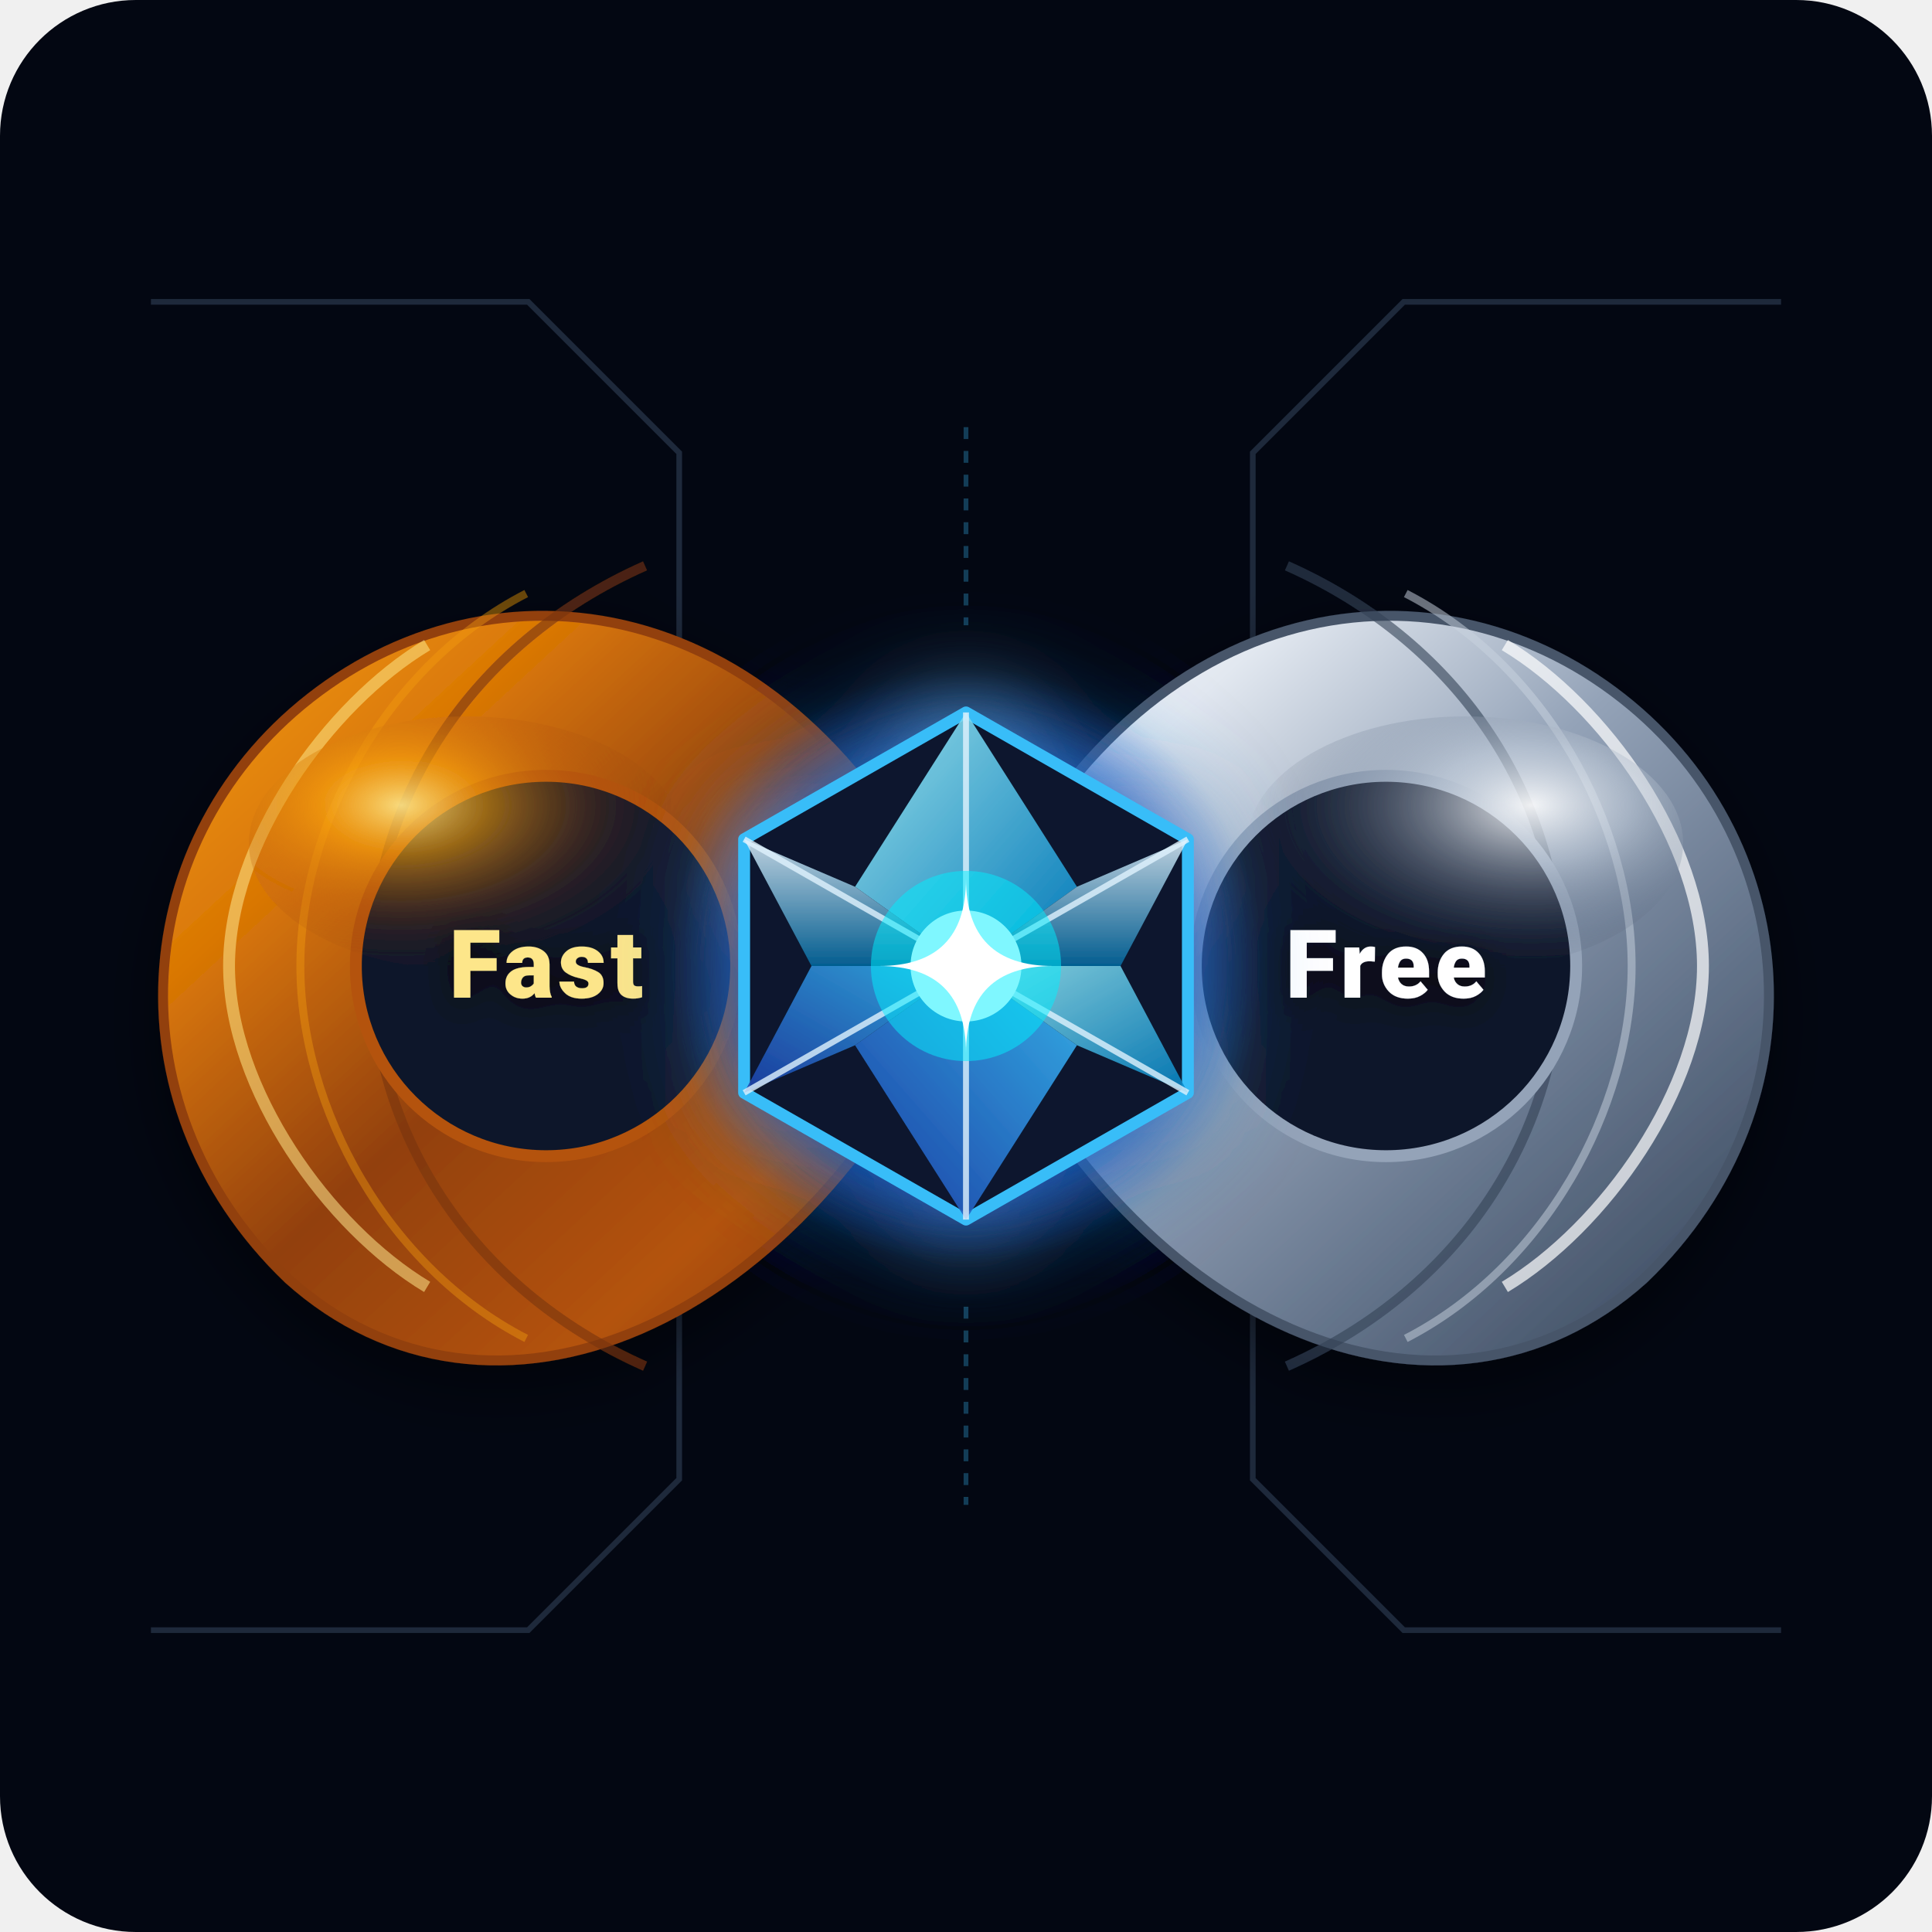
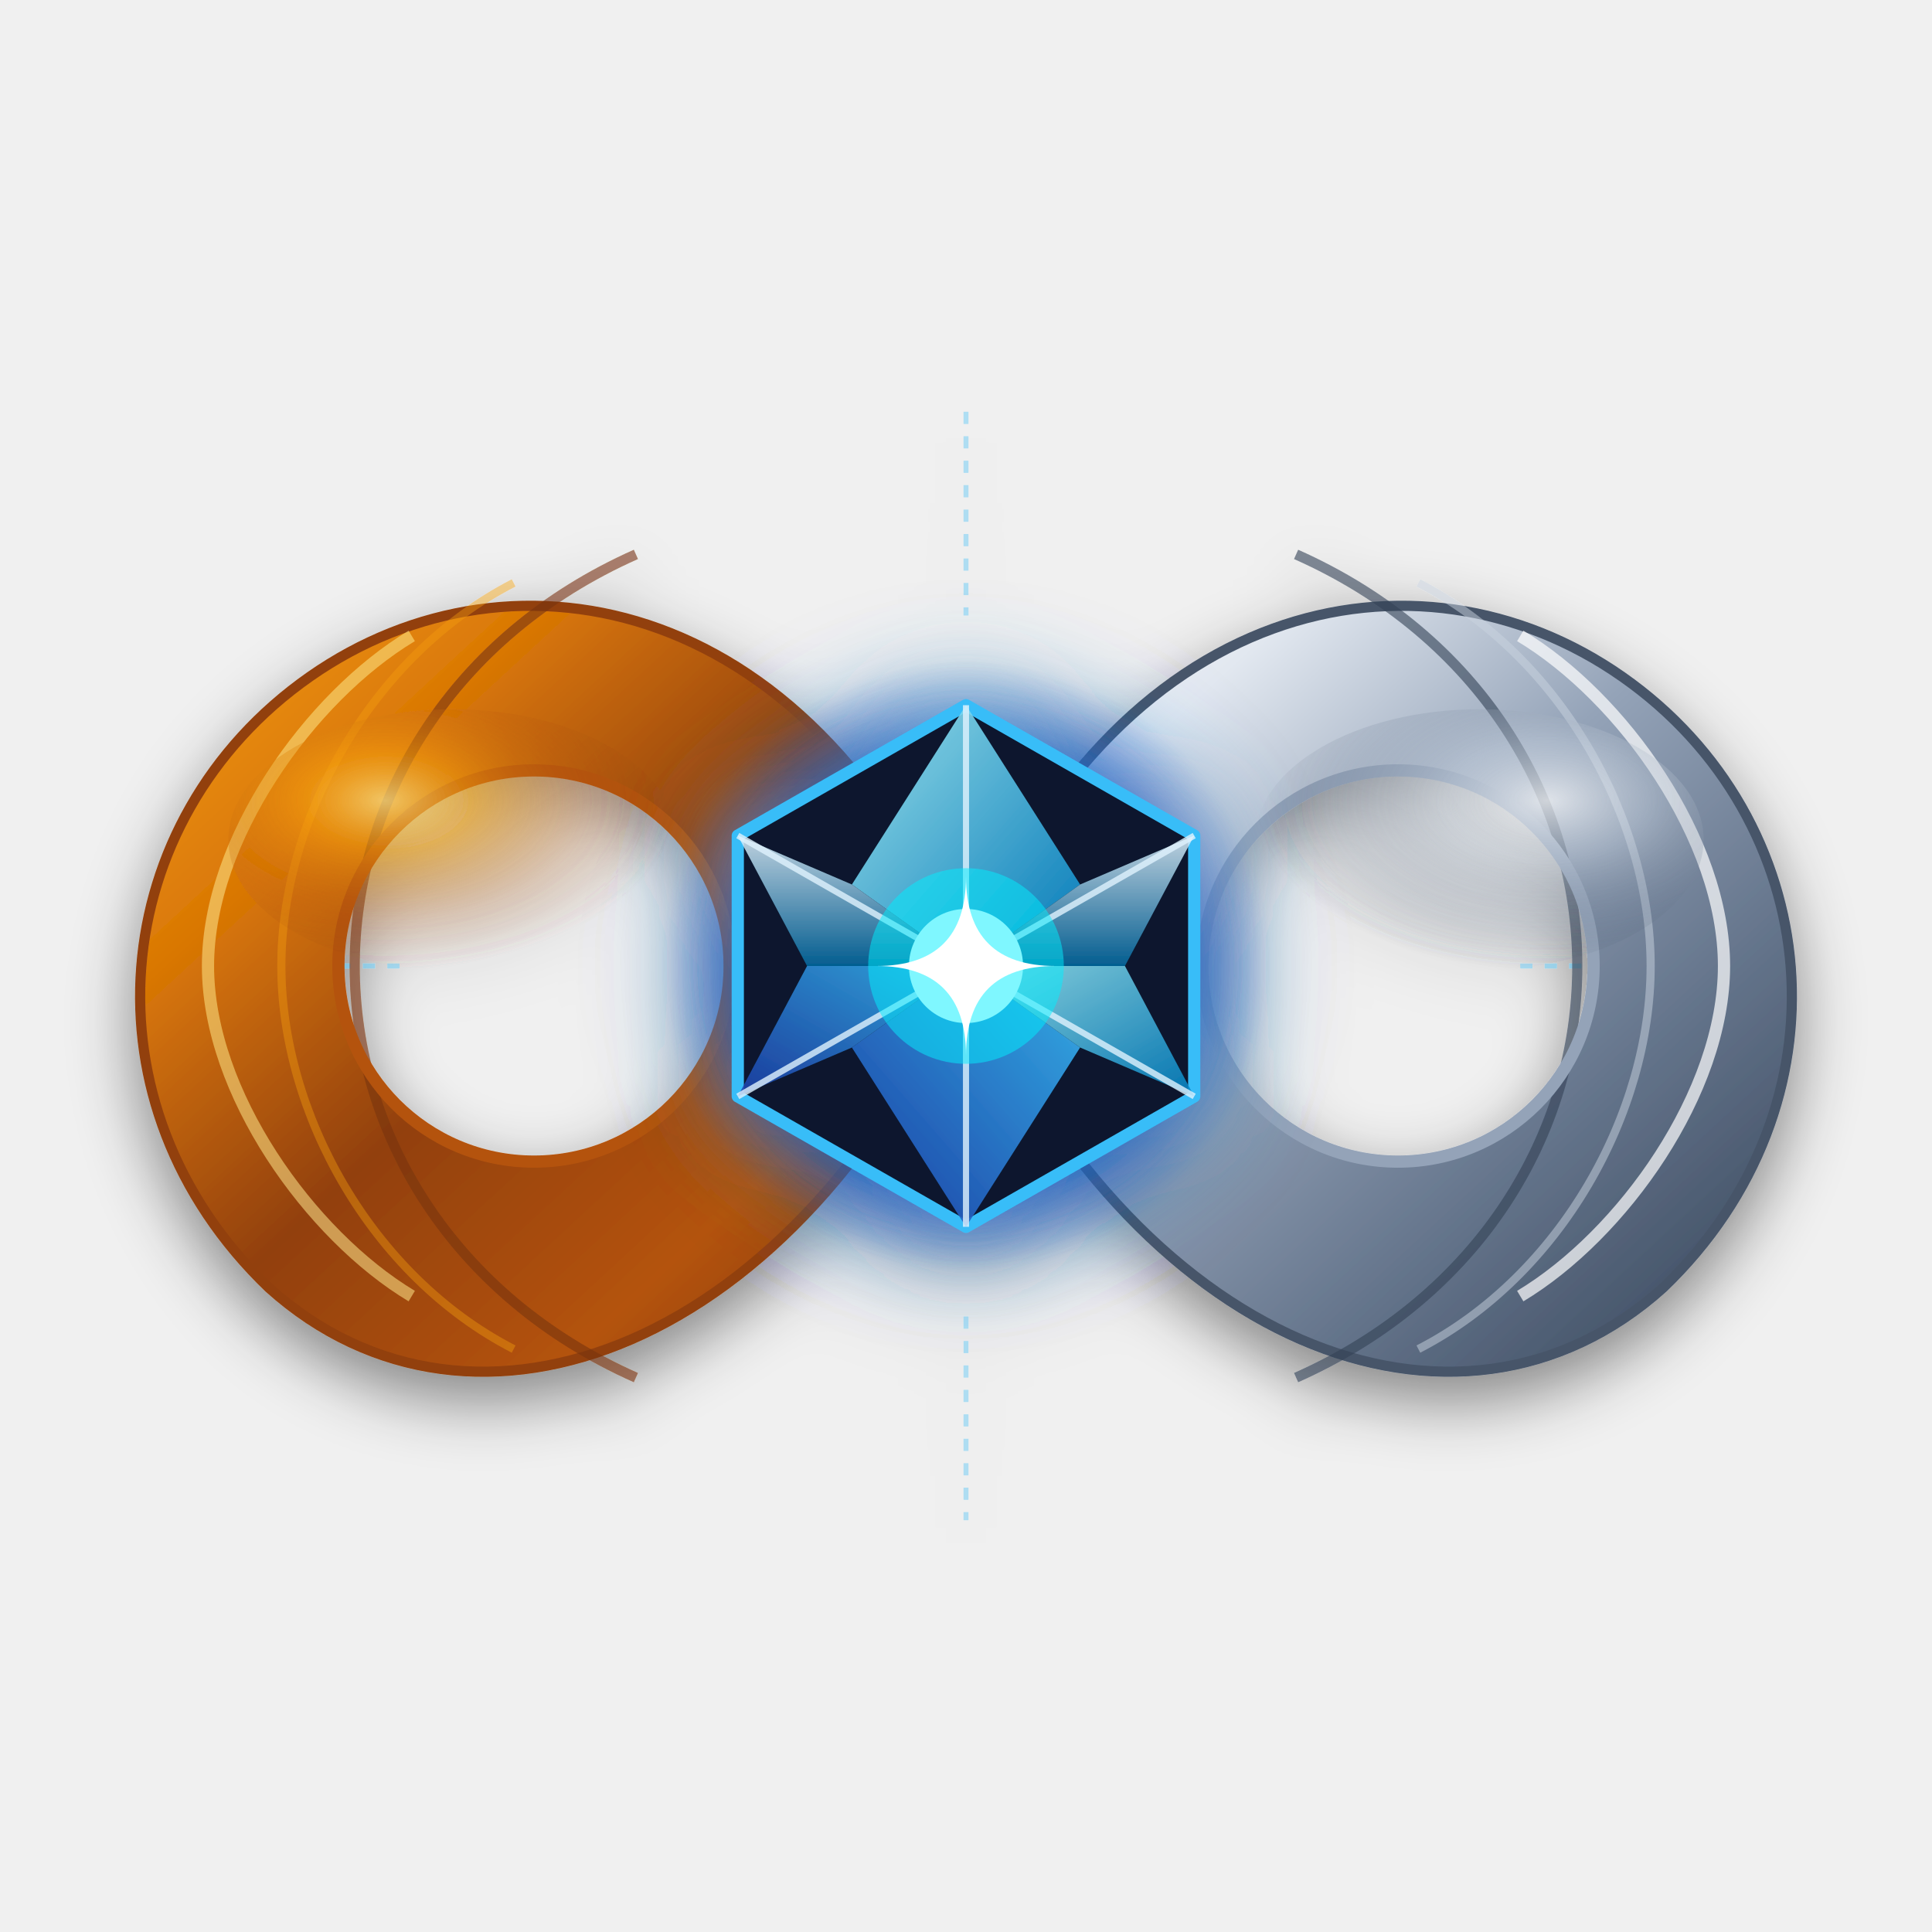
<svg xmlns="http://www.w3.org/2000/svg" viewBox="0 0 512 512" width="512" height="512" role="img" aria-label="FastFree Infinity Mark">
  <defs>
    <linearGradient id="master-bronze-grad" x1="0%" y1="0%" x2="100%" y2="100%">
      <stop offset="0%" stop-color="#F59E0B" />
      <stop offset="25%" stop-color="#D97706" />
      <stop offset="50%" stop-color="#92400E" />
      <stop offset="75%" stop-color="#B45309" />
      <stop offset="100%" stop-color="#78350F" />
    </linearGradient>
    <radialGradient id="master-bronze-specular" cx="35%" cy="35%" r="65%">
      <stop offset="0%" stop-color="#FDE68A" stop-opacity="0.9" />
      <stop offset="30%" stop-color="#F59E0B" stop-opacity="0.6" />
      <stop offset="70%" stop-color="#B45309" stop-opacity="0.2" />
      <stop offset="100%" stop-color="#78350F" stop-opacity="0" />
    </radialGradient>
    <linearGradient id="master-silver-grad" x1="0%" y1="0%" x2="100%" y2="100%">
      <stop offset="0%" stop-color="#FFFFFF" />
      <stop offset="20%" stop-color="#E2E8F0" />
      <stop offset="45%" stop-color="#94A3B8" />
      <stop offset="70%" stop-color="#64748B" />
      <stop offset="100%" stop-color="#334155" />
    </linearGradient>
    <radialGradient id="master-silver-specular" cx="65%" cy="35%" r="65%">
      <stop offset="0%" stop-color="#FFFFFF" stop-opacity="0.9" />
      <stop offset="35%" stop-color="#CBD5E1" stop-opacity="0.5" />
      <stop offset="75%" stop-color="#64748B" stop-opacity="0.2" />
      <stop offset="100%" stop-color="#1E293B" stop-opacity="0" />
    </radialGradient>
    <radialGradient id="master-nexus-glow" cx="50%" cy="50%" r="50%">
      <stop offset="0%" stop-color="#FFFFFF" stop-opacity="1" />
      <stop offset="20%" stop-color="#67E8F9" stop-opacity="0.9" />
      <stop offset="45%" stop-color="#00F0FF" stop-opacity="0.8" />
      <stop offset="70%" stop-color="#2563EB" stop-opacity="0.4" />
      <stop offset="100%" stop-color="#1D4ED8" stop-opacity="0" />
    </radialGradient>
    <linearGradient id="master-facet-a" x1="0%" y1="0%" x2="100%" y2="100%">
      <stop offset="0%" stop-color="#A5F3FC" />
      <stop offset="100%" stop-color="#0284C7" />
    </linearGradient>
    <linearGradient id="master-facet-b" x1="100%" y1="0%" x2="0%" y2="100%">
      <stop offset="0%" stop-color="#38BDF8" />
      <stop offset="100%" stop-color="#1E40AF" />
    </linearGradient>
    <linearGradient id="master-facet-c" x1="50%" y1="0%" x2="50%" y2="100%">
      <stop offset="0%" stop-color="#E0F2FE" />
      <stop offset="100%" stop-color="#0369A1" />
    </linearGradient>
    <filter id="master-drop-shadow" x="-20%" y="-20%" width="140%" height="140%">
      <feDropShadow dx="0" dy="6" stdDeviation="8" flood-color="#000000" flood-opacity="0.45" />
    </filter>
    <filter id="master-neon-bloom" x="-40%" y="-40%" width="180%" height="180%">
      <feGaussianBlur stdDeviation="12" result="blur" />
      <feMerge>
        <feMergeNode in="blur" />
        <feMergeNode in="SourceGraphic" />
      </feMerge>
    </filter>
  </defs>
-   <rect width="512" height="512" rx="36" fill="#030712" />
-   <g stroke="#1E293B" stroke-width="1.5" fill="none">
-     <path d="M 40,80 H 140 L 180,120 V 200" />
-     <path d="M 472,80 H 372 L 332,120 V 200" />
-     <path d="M 40,432 H 140 L 180,392 V 312" />
-     <path d="M 472,432 H 372 L 332,392 V 312" />
-   </g>
-   <g id="master-infinity-mark" transform="translate(256, 256) scale(1.05) translate(-256, -256)" filter="url(#master-drop-shadow)">
-     <g stroke="#38BDF8" stroke-width="1.2" stroke-opacity="0.3" fill="none" stroke-dasharray="3 3">
+   <g id="master-infinity-mark" transform="translate(256, 256) scale(1.08) translate(-256, -256)" filter="url(#master-drop-shadow)">
+     <g stroke="#38BDF8" stroke-width="1.2" stroke-opacity="0.35" fill="none" stroke-dasharray="3 3">
      <path d="M 60,256 H 120 M 392,256 H 452 M 256,120 V 170 M 256,342 V 392" />
      <circle cx="60" cy="256" r="3" fill="#38BDF8" fill-opacity="0.5" />
      <circle cx="452" cy="256" r="3" fill="#38BDF8" fill-opacity="0.5" />
    </g>
    <g id="master-left-loop">
-       <path d="M 256,256 C 220,165 145,150 95,185 C 45,220 38,290 85,335 C 135,380 215,350 256,256 Z" fill="url(#master-bronze-grad)" stroke="#92400E" stroke-width="2.5" />
+       <path fill-rule="evenodd" d="M 256,256 C 220,165 145,150 95,185 C 45,220 38,290 85,335 C 135,380 215,350 256,256 Z M 150,208 A 48,48 0 1,0 150,304 A 48,48 0 1,0 150,208 Z" fill="url(#master-bronze-grad)" stroke="#92400E" stroke-width="2.5" />
      <path d="M 120,175 C 95,190 70,225 70,256 C 70,287 95,322 120,337" fill="none" stroke="#FDE68A" stroke-width="3" stroke-opacity="0.55" />
      <path d="M 145,162 C 110,180 88,220 88,256 C 88,292 110,332 145,350" fill="none" stroke="#F59E0B" stroke-width="2" stroke-opacity="0.4" />
      <path d="M 175,155 C 130,175 106,215 106,256 C 106,297 130,337 175,357" fill="none" stroke="#78350F" stroke-width="2.5" stroke-opacity="0.6" />
-       <circle cx="150" cy="256" r="48" fill="#0F172A" stroke="#B45309" stroke-width="3" />
-       <ellipse cx="130" cy="225" rx="55" ry="32" fill="url(#master-bronze-specular)" />
-       <text x="150" y="264" font-family="'Cairo', 'Segoe UI', 'Roboto', sans-serif" font-size="24" font-weight="800" fill="#FDE68A" letter-spacing="1" text-anchor="middle" filter="drop-shadow(0px 2px 4px rgba(0,0,0,0.8))">Fast</text>
+       <circle cx="150" cy="256" r="48" fill="none" stroke="#B45309" stroke-width="3" />
+       <ellipse cx="130" cy="225" rx="55" ry="32" fill="url(#master-bronze-specular)" opacity="0.8" />
    </g>
    <g id="master-right-loop">
-       <path d="M 256,256 C 292,165 367,150 417,185 C 467,220 474,290 427,335 C 377,380 297,350 256,256 Z" fill="url(#master-silver-grad)" stroke="#475569" stroke-width="2.5" />
+       <path fill-rule="evenodd" d="M 256,256 C 292,165 367,150 417,185 C 467,220 474,290 427,335 C 377,380 297,350 256,256 Z M 362,208 A 48,48 0 1,0 362,304 A 48,48 0 1,0 362,208 Z" fill="url(#master-silver-grad)" stroke="#475569" stroke-width="2.5" />
      <path d="M 392,175 C 417,190 442,225 442,256 C 442,287 417,322 392,337" fill="none" stroke="#FFFFFF" stroke-width="3" stroke-opacity="0.7" />
      <path d="M 367,162 C 402,180 424,220 424,256 C 424,292 402,332 367,350" fill="none" stroke="#CBD5E1" stroke-width="2" stroke-opacity="0.5" />
      <path d="M 337,155 C 382,175 406,215 406,256 C 406,297 382,337 337,357" fill="none" stroke="#334155" stroke-width="2.5" stroke-opacity="0.6" />
-       <circle cx="362" cy="256" r="48" fill="#0F172A" stroke="#94A3B8" stroke-width="3" />
-       <ellipse cx="382" cy="225" rx="55" ry="32" fill="url(#master-silver-specular)" />
-       <text x="362" y="264" font-family="'Cairo', 'Segoe UI', 'Roboto', sans-serif" font-size="24" font-weight="800" fill="#FFFFFF" letter-spacing="1" text-anchor="middle" filter="drop-shadow(0px 2px 4px rgba(0,0,0,0.8))">Free</text>
+       <circle cx="362" cy="256" r="48" fill="none" stroke="#94A3B8" stroke-width="3" />
+       <ellipse cx="382" cy="225" rx="55" ry="32" fill="url(#master-silver-specular)" opacity="0.8" />
    </g>
    <g id="master-crystalline-nexus" filter="url(#master-neon-bloom)">
      <circle cx="256" cy="256" r="75" fill="url(#master-nexus-glow)" />
      <polygon points="256,192 312,224 312,288 256,320 200,288 200,224" fill="#0A192F" stroke="#38BDF8" stroke-width="3" stroke-linejoin="round" />
      <polygon points="256,192 284,236 256,256 228,236" fill="url(#master-facet-a)" opacity="0.9" />
      <polygon points="256,320 284,276 256,256 228,276" fill="url(#master-facet-b)" opacity="0.9" />
      <polygon points="312,224 284,236 256,256 295,256" fill="url(#master-facet-c)" opacity="0.85" />
      <polygon points="312,288 284,276 256,256 295,256" fill="url(#master-facet-a)" opacity="0.85" />
      <polygon points="200,288 228,276 256,256 217,256" fill="url(#master-facet-b)" opacity="0.85" />
      <polygon points="200,224 228,236 256,256 217,256" fill="url(#master-facet-c)" opacity="0.85" />
      <g stroke="#E0F2FE" stroke-width="1.5" stroke-opacity="0.8">
        <line x1="256" y1="192" x2="256" y2="320" />
        <line x1="200" y1="224" x2="312" y2="288" />
        <line x1="200" y1="288" x2="312" y2="224" />
      </g>
      <circle cx="256" cy="256" r="14" fill="#FFFFFF" />
      <circle cx="256" cy="256" r="24" fill="#00F0FF" fill-opacity="0.5" />
      <path d="M 256,234 Q 256,256 234,256 Q 256,256 256,278 Q 256,256 278,256 Q 256,256 256,234 Z" fill="#FFFFFF" />
    </g>
  </g>
</svg>
